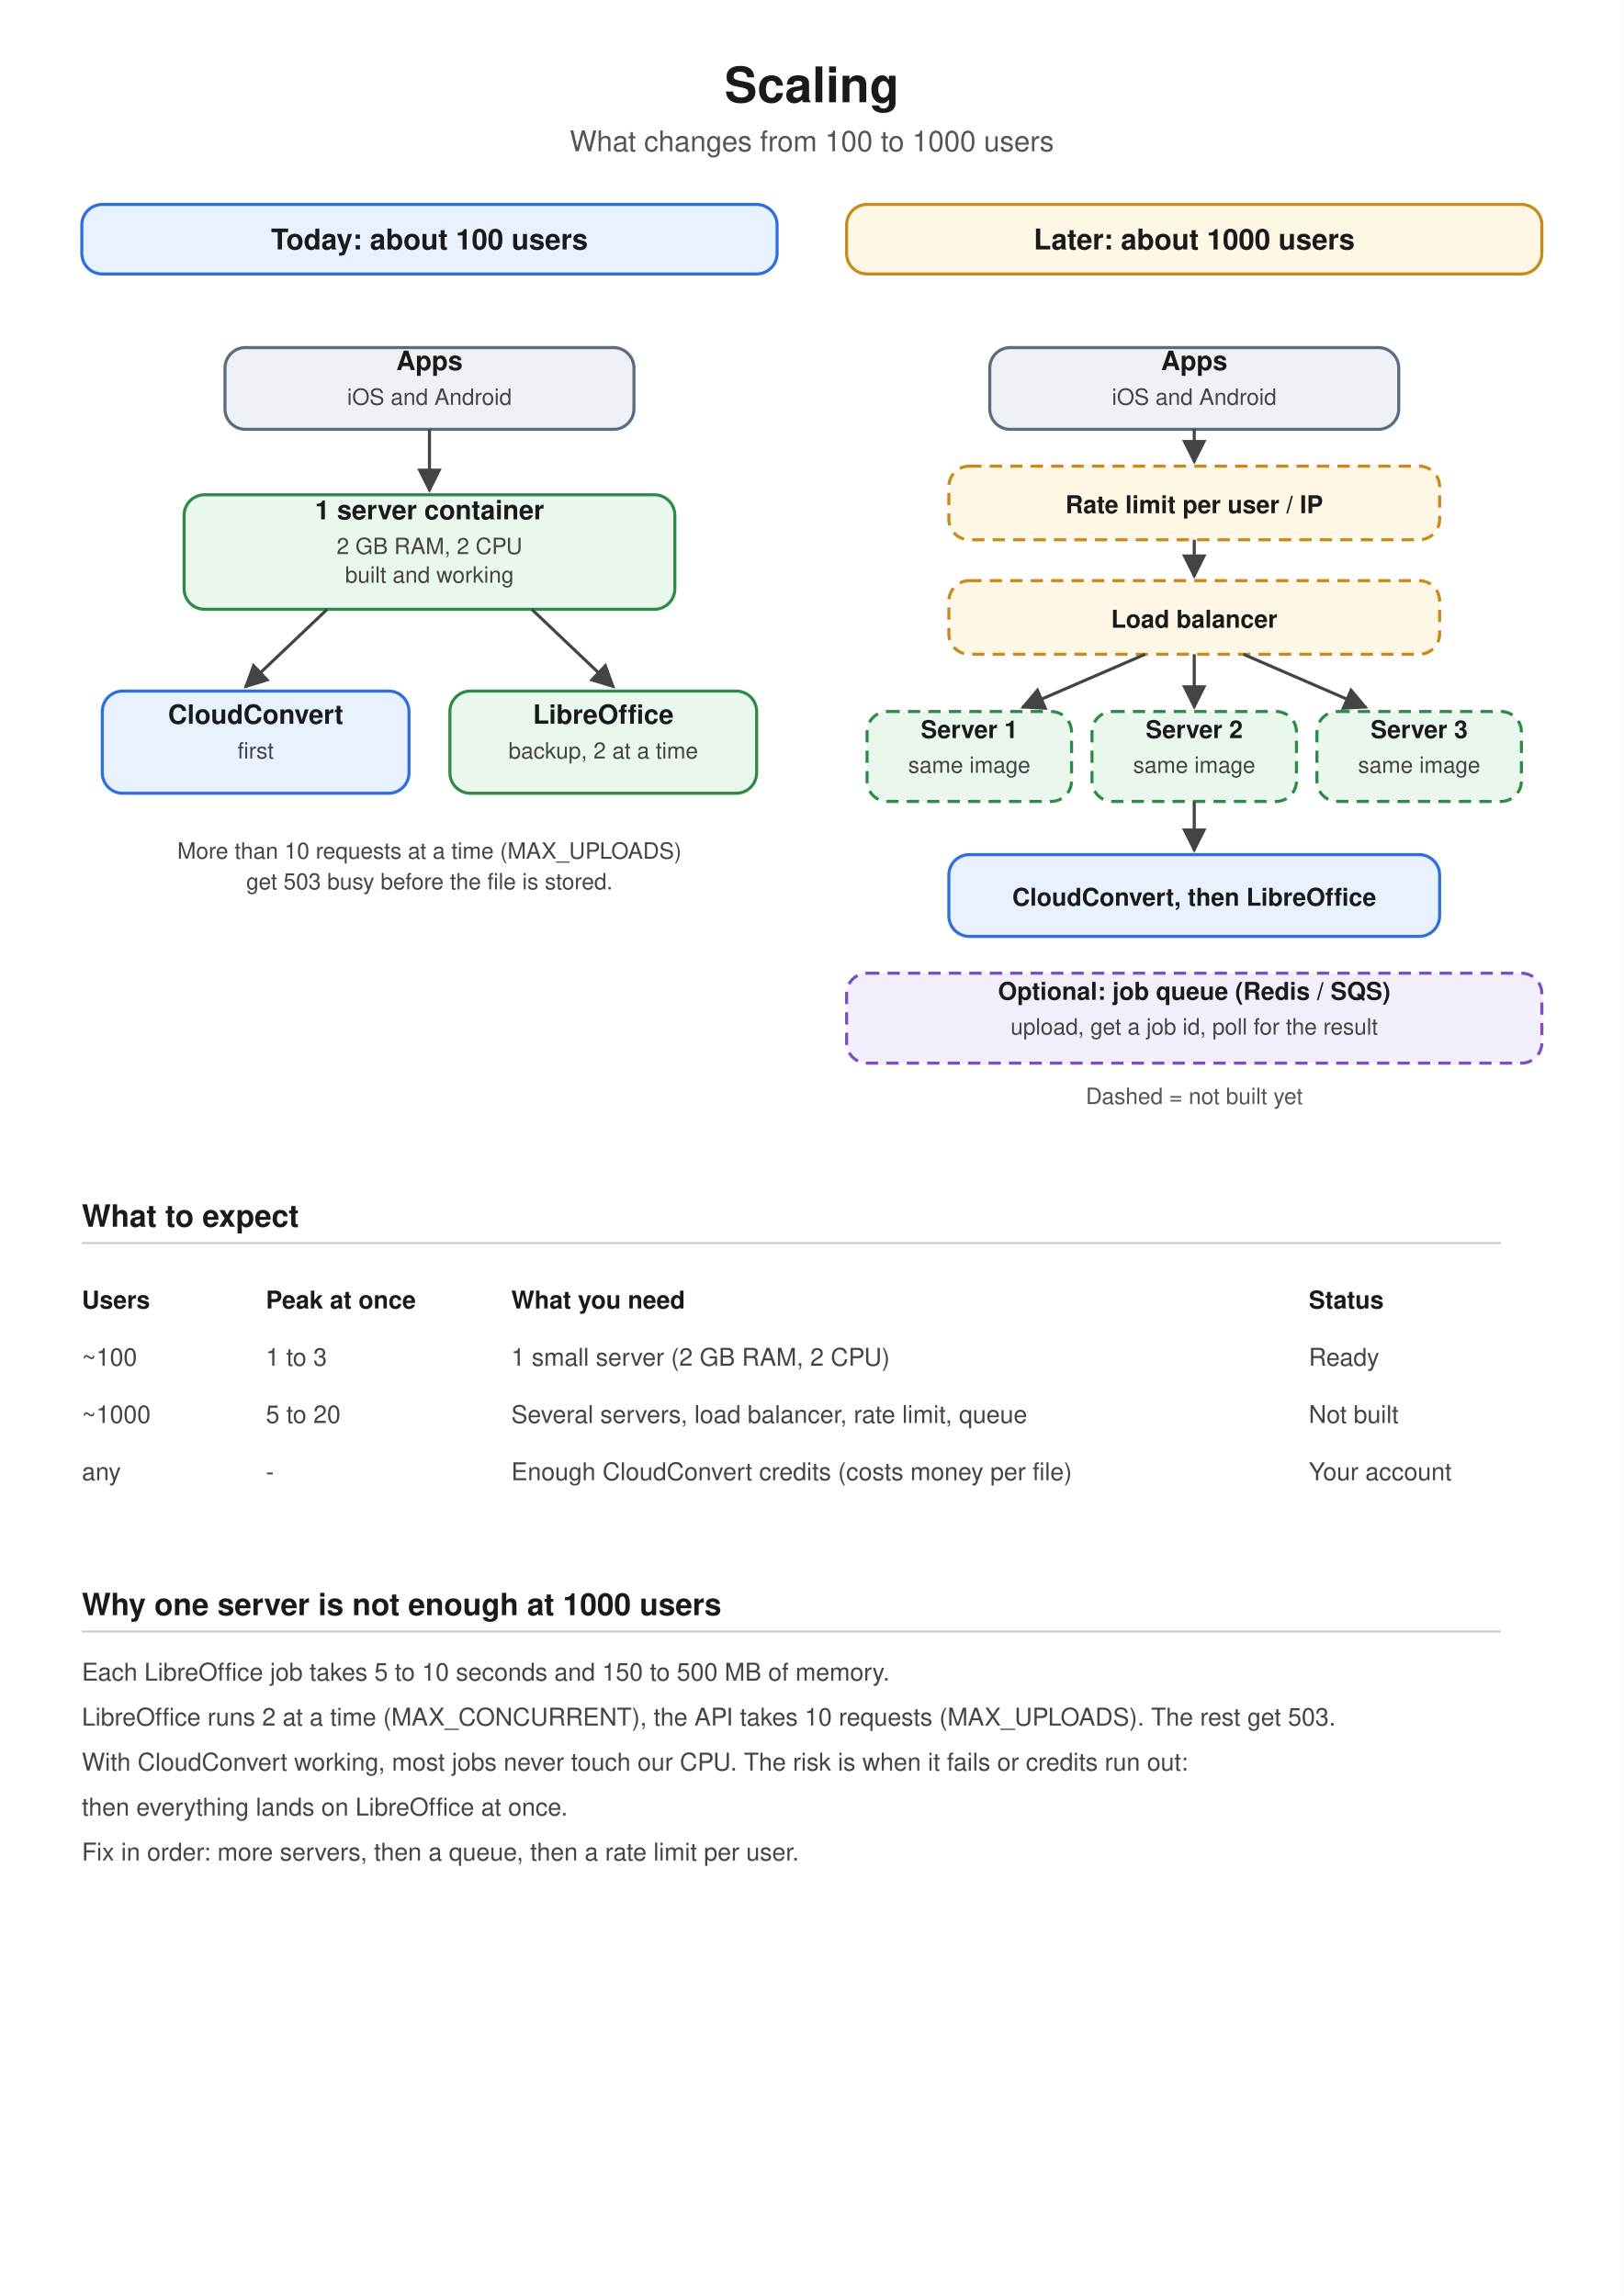
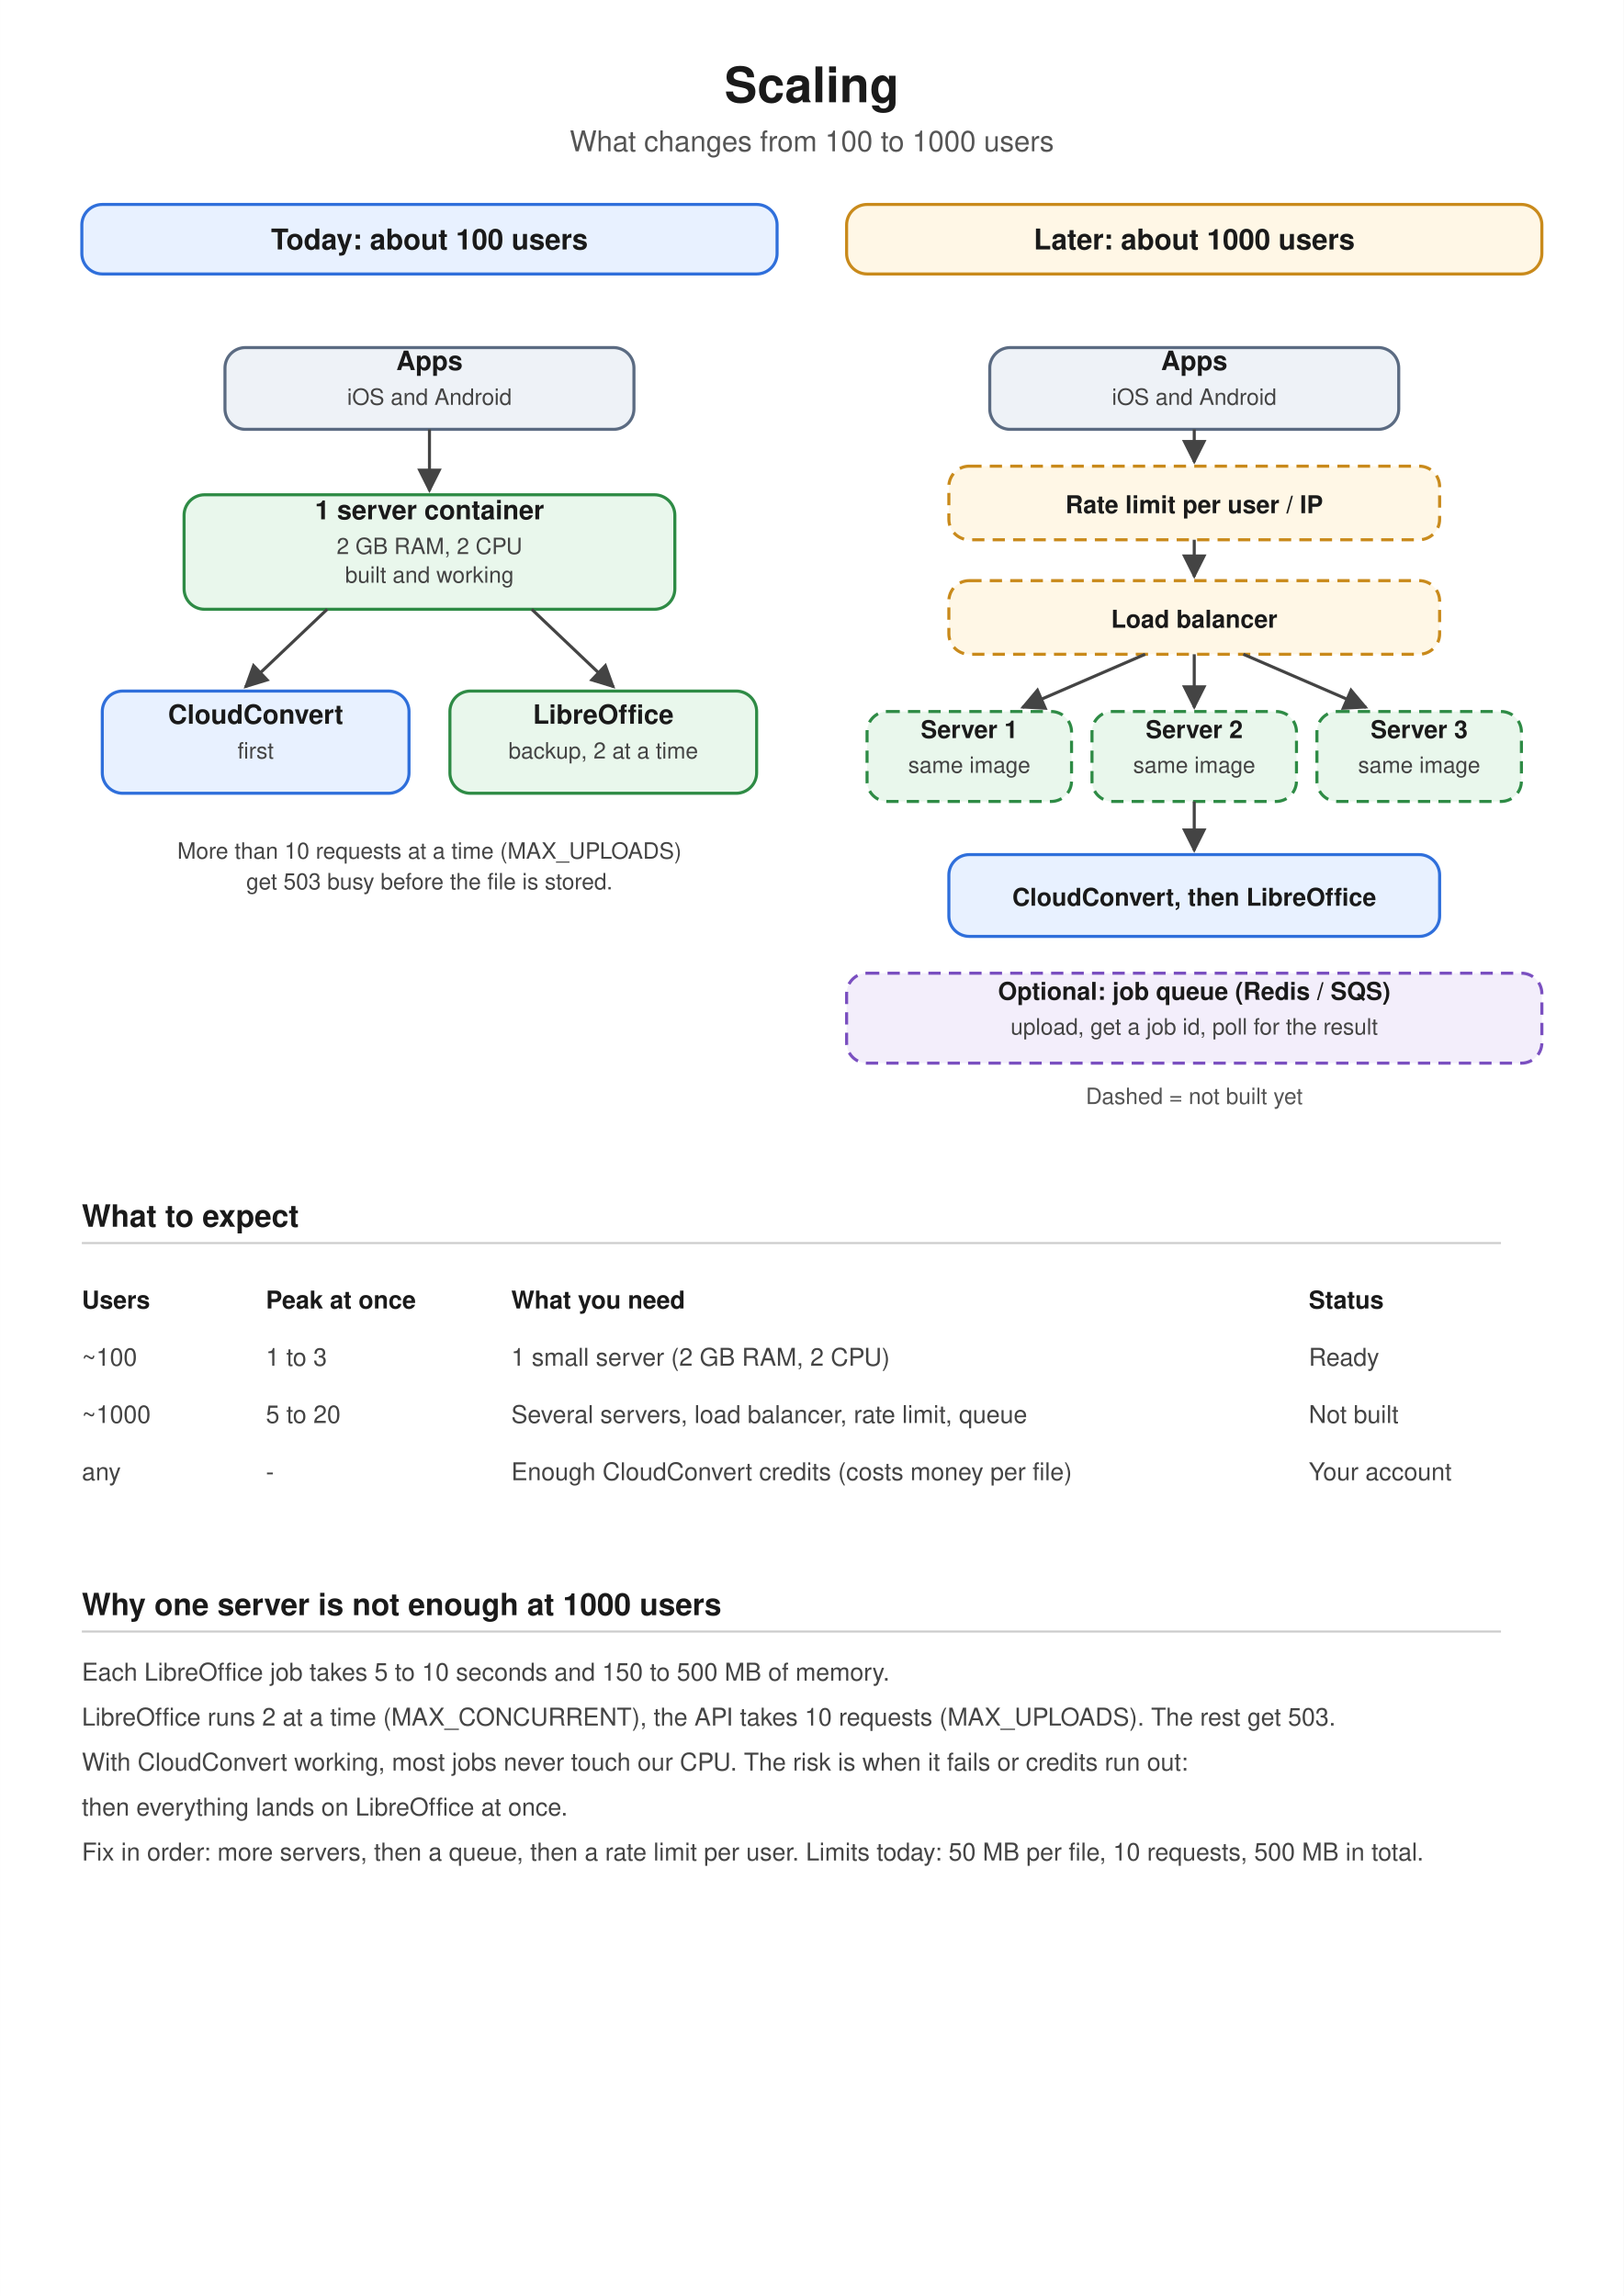
<svg xmlns="http://www.w3.org/2000/svg" width="210mm" height="297mm" viewBox="0 0 794 1123" font-family="Helvetica, Arial, sans-serif">
  <defs>
    <marker id="ar" viewBox="0 0 10 10" refX="9" refY="5" markerWidth="8" markerHeight="8" orient="auto">
      <path d="M0,0 L10,5 L0,10 z" fill="context-stroke" />
    </marker>
    <marker id="a1" viewBox="0 0 10 10" refX="9" refY="5" markerWidth="8" markerHeight="8" orient="auto">
      <path d="M0,0 L10,5 L0,10 z" fill="#444" />
    </marker>
    <marker id="a2" viewBox="0 0 10 10" refX="9" refY="5" markerWidth="8" markerHeight="8" orient="auto">
      <path d="M0,0 L10,5 L0,10 z" fill="#b3261e" />
    </marker>
    <marker id="a3" viewBox="0 0 10 10" refX="9" refY="5" markerWidth="8" markerHeight="8" orient="auto">
      <path d="M0,0 L10,5 L0,10 z" fill="#2e8b45" />
    </marker>
  </defs>
  <rect width="794" height="1123" fill="#fff" />
  <text x="397" y="50" text-anchor="middle" font-size="24" font-weight="bold" fill="#1a1a1a">Scaling</text>
  <text x="397" y="74" text-anchor="middle" font-size="14" font-weight="normal" fill="#555">What changes from 100 to 1000 users</text>
  <rect x="40" y="100" width="340" height="34" rx="10" fill="#e8f1ff" stroke="#2f6fdb" stroke-width="1.5" />
  <text x="210.0" y="122.0" text-anchor="middle" font-size="14" font-weight="bold" fill="#1a1a1a">Today: about 100 users</text>
  <rect x="414" y="100" width="340" height="34" rx="10" fill="#fff7e6" stroke="#c98a1b" stroke-width="1.5" />
  <text x="584.0" y="122.0" text-anchor="middle" font-size="14" font-weight="bold" fill="#1a1a1a">Later: about 1000 users</text>
  <rect x="110" y="170" width="200" height="40" rx="10" fill="#eef2f7" stroke="#5b6b82" stroke-width="1.5" />
  <text x="210.0" y="181.0" text-anchor="middle" font-size="13" font-weight="bold" fill="#1a1a1a">Apps</text>
  <text x="210.0" y="198.0" text-anchor="middle" font-size="11" font-weight="normal" fill="#444">iOS and Android</text>
  <line x1="210" y1="210" x2="210" y2="240" stroke="#444" stroke-width="1.5" marker-end="url(#a1)" />
  <rect x="90" y="242" width="240" height="56" rx="10" fill="#e9f7ec" stroke="#2e8b45" stroke-width="1.5" />
  <text x="210.0" y="254.0" text-anchor="middle" font-size="13" font-weight="bold" fill="#1a1a1a">1 server container</text>
  <text x="210.0" y="271.0" text-anchor="middle" font-size="11" font-weight="normal" fill="#444">2 GB RAM, 2 CPU</text>
  <text x="210.0" y="285.0" text-anchor="middle" font-size="11" font-weight="normal" fill="#444">built and working</text>
  <line x1="160" y1="298" x2="120" y2="336" stroke="#444" stroke-width="1.5" marker-end="url(#a1)" />
  <line x1="260" y1="298" x2="300" y2="336" stroke="#444" stroke-width="1.5" marker-end="url(#a1)" />
  <rect x="50" y="338" width="150" height="50" rx="10" fill="#e8f1ff" stroke="#2f6fdb" stroke-width="1.5" />
  <text x="125.0" y="354.0" text-anchor="middle" font-size="13" font-weight="bold" fill="#1a1a1a">CloudConvert</text>
  <text x="125.0" y="371.0" text-anchor="middle" font-size="11" font-weight="normal" fill="#444">first</text>
  <rect x="220" y="338" width="150" height="50" rx="10" fill="#e9f7ec" stroke="#2e8b45" stroke-width="1.5" />
  <text x="295.0" y="354.0" text-anchor="middle" font-size="13" font-weight="bold" fill="#1a1a1a">LibreOffice</text>
  <text x="295.0" y="371.0" text-anchor="middle" font-size="11" font-weight="normal" fill="#444">backup, 2 at a time</text>
  <text x="210" y="420" text-anchor="middle" font-size="11" font-weight="normal" fill="#444">More than 10 requests at a time (MAX_UPLOADS)</text>
  <text x="210" y="435" text-anchor="middle" font-size="11" font-weight="normal" fill="#444">get 503 busy before the file is stored.</text>
  <rect x="484" y="170" width="200" height="40" rx="10" fill="#eef2f7" stroke="#5b6b82" stroke-width="1.5" />
  <text x="584.0" y="181.0" text-anchor="middle" font-size="13" font-weight="bold" fill="#1a1a1a">Apps</text>
  <text x="584.0" y="198.0" text-anchor="middle" font-size="11" font-weight="normal" fill="#444">iOS and Android</text>
  <line x1="584" y1="210" x2="584" y2="226" stroke="#444" stroke-width="1.5" marker-end="url(#a1)" />
  <rect x="464" y="228" width="240" height="36" rx="10" fill="#fff7e6" stroke="#c98a1b" stroke-width="1.5" stroke-dasharray="6 4" />
  <text x="584.0" y="251.0" text-anchor="middle" font-size="12" font-weight="bold" fill="#1a1a1a">Rate limit per user / IP</text>
  <line x1="584" y1="264" x2="584" y2="282" stroke="#444" stroke-width="1.5" marker-end="url(#a1)" />
  <rect x="464" y="284" width="240" height="36" rx="10" fill="#fff7e6" stroke="#c98a1b" stroke-width="1.5" stroke-dasharray="6 4" />
  <text x="584.0" y="307.0" text-anchor="middle" font-size="12" font-weight="bold" fill="#1a1a1a">Load balancer</text>
  <line x1="560" y1="320" x2="500" y2="346" stroke="#444" stroke-width="1.5" marker-end="url(#a1)" />
  <line x1="584" y1="320" x2="584" y2="346" stroke="#444" stroke-width="1.5" marker-end="url(#a1)" />
  <line x1="608" y1="320" x2="668" y2="346" stroke="#444" stroke-width="1.5" marker-end="url(#a1)" />
  <rect x="424" y="348" width="100" height="44" rx="10" fill="#e9f7ec" stroke="#2e8b45" stroke-width="1.5" stroke-dasharray="6 4" />
  <text x="474.0" y="361.0" text-anchor="middle" font-size="12" font-weight="bold" fill="#1a1a1a">Server 1</text>
  <text x="474.0" y="378.0" text-anchor="middle" font-size="11" font-weight="normal" fill="#444">same image</text>
  <rect x="534" y="348" width="100" height="44" rx="10" fill="#e9f7ec" stroke="#2e8b45" stroke-width="1.5" stroke-dasharray="6 4" />
  <text x="584.0" y="361.0" text-anchor="middle" font-size="12" font-weight="bold" fill="#1a1a1a">Server 2</text>
  <text x="584.0" y="378.0" text-anchor="middle" font-size="11" font-weight="normal" fill="#444">same image</text>
  <rect x="644" y="348" width="100" height="44" rx="10" fill="#e9f7ec" stroke="#2e8b45" stroke-width="1.5" stroke-dasharray="6 4" />
  <text x="694.0" y="361.0" text-anchor="middle" font-size="12" font-weight="bold" fill="#1a1a1a">Server 3</text>
  <text x="694.0" y="378.0" text-anchor="middle" font-size="11" font-weight="normal" fill="#444">same image</text>
  <line x1="584" y1="392" x2="584" y2="416" stroke="#444" stroke-width="1.5" marker-end="url(#a1)" />
  <rect x="464" y="418" width="240" height="40" rx="10" fill="#e8f1ff" stroke="#2f6fdb" stroke-width="1.5" />
  <text x="584.0" y="443.0" text-anchor="middle" font-size="12" font-weight="bold" fill="#1a1a1a">CloudConvert, then LibreOffice</text>
  <rect x="414" y="476" width="340" height="44" rx="10" fill="#f3eefb" stroke="#7a4fc0" stroke-width="1.5" stroke-dasharray="6 4" />
  <text x="584.0" y="489.0" text-anchor="middle" font-size="12" font-weight="bold" fill="#1a1a1a">Optional: job queue (Redis / SQS)</text>
  <text x="584.0" y="506.0" text-anchor="middle" font-size="11" font-weight="normal" fill="#444">upload, get a job id, poll for the result</text>
  <text x="584" y="540" text-anchor="middle" font-size="11" font-weight="normal" fill="#555">Dashed = not built yet</text>
  <text x="40" y="600" text-anchor="start" font-size="15" font-weight="bold" fill="#1a1a1a">What to expect</text>
  <line x1="40" y1="608" x2="734" y2="608" stroke="#ccc" />
  <text x="40" y="640" text-anchor="start" font-size="12" font-weight="bold" fill="#1a1a1a">Users</text>
  <text x="130" y="640" text-anchor="start" font-size="12" font-weight="bold" fill="#1a1a1a">Peak at once</text>
  <text x="250" y="640" text-anchor="start" font-size="12" font-weight="bold" fill="#1a1a1a">What you need</text>
  <text x="640" y="640" text-anchor="start" font-size="12" font-weight="bold" fill="#1a1a1a">Status</text>
  <text x="40" y="668" text-anchor="start" font-size="12" font-weight="normal" fill="#444">~100</text>
  <text x="130" y="668" text-anchor="start" font-size="12" font-weight="normal" fill="#444">1 to 3</text>
  <text x="250" y="668" text-anchor="start" font-size="12" font-weight="normal" fill="#444">1 small server (2 GB RAM, 2 CPU)</text>
  <text x="640" y="668" text-anchor="start" font-size="12" font-weight="normal" fill="#444">Ready</text>
  <text x="40" y="696" text-anchor="start" font-size="12" font-weight="normal" fill="#444">~1000</text>
  <text x="130" y="696" text-anchor="start" font-size="12" font-weight="normal" fill="#444">5 to 20</text>
  <text x="250" y="696" text-anchor="start" font-size="12" font-weight="normal" fill="#444">Several servers, load balancer, rate limit, queue</text>
  <text x="640" y="696" text-anchor="start" font-size="12" font-weight="normal" fill="#444">Not built</text>
  <text x="40" y="724" text-anchor="start" font-size="12" font-weight="normal" fill="#444">any</text>
  <text x="130" y="724" text-anchor="start" font-size="12" font-weight="normal" fill="#444">-</text>
  <text x="250" y="724" text-anchor="start" font-size="12" font-weight="normal" fill="#444">Enough CloudConvert credits (costs money per file)</text>
  <text x="640" y="724" text-anchor="start" font-size="12" font-weight="normal" fill="#444">Your account</text>
  <text x="40" y="790" text-anchor="start" font-size="15" font-weight="bold" fill="#1a1a1a">Why one server is not enough at 1000 users</text>
  <line x1="40" y1="798" x2="734" y2="798" stroke="#ccc" />
  <text x="40" y="822" text-anchor="start" font-size="12" font-weight="normal" fill="#444">Each LibreOffice job takes 5 to 10 seconds and 150 to 500 MB of memory.</text>
  <text x="40" y="844" text-anchor="start" font-size="12" font-weight="normal" fill="#444">LibreOffice runs 2 at a time (MAX_CONCURRENT), the API takes 10 requests (MAX_UPLOADS). The rest get 503.</text>
  <text x="40" y="866" text-anchor="start" font-size="12" font-weight="normal" fill="#444">With CloudConvert working, most jobs never touch our CPU. The risk is when it fails or credits run out:</text>
  <text x="40" y="888" text-anchor="start" font-size="12" font-weight="normal" fill="#444">then everything lands on LibreOffice at once.</text>
-   <text x="40" y="910" text-anchor="start" font-size="12" font-weight="normal" fill="#444">Fix in order: more servers, then a queue, then a rate limit per user.</text>
+   <text x="40" y="910" text-anchor="start" font-size="12" font-weight="normal" fill="#444">Fix in order: more servers, then a queue, then a rate limit per user. Limits today: 50 MB per file, 10 requests, 500 MB in total.</text>
</svg>
